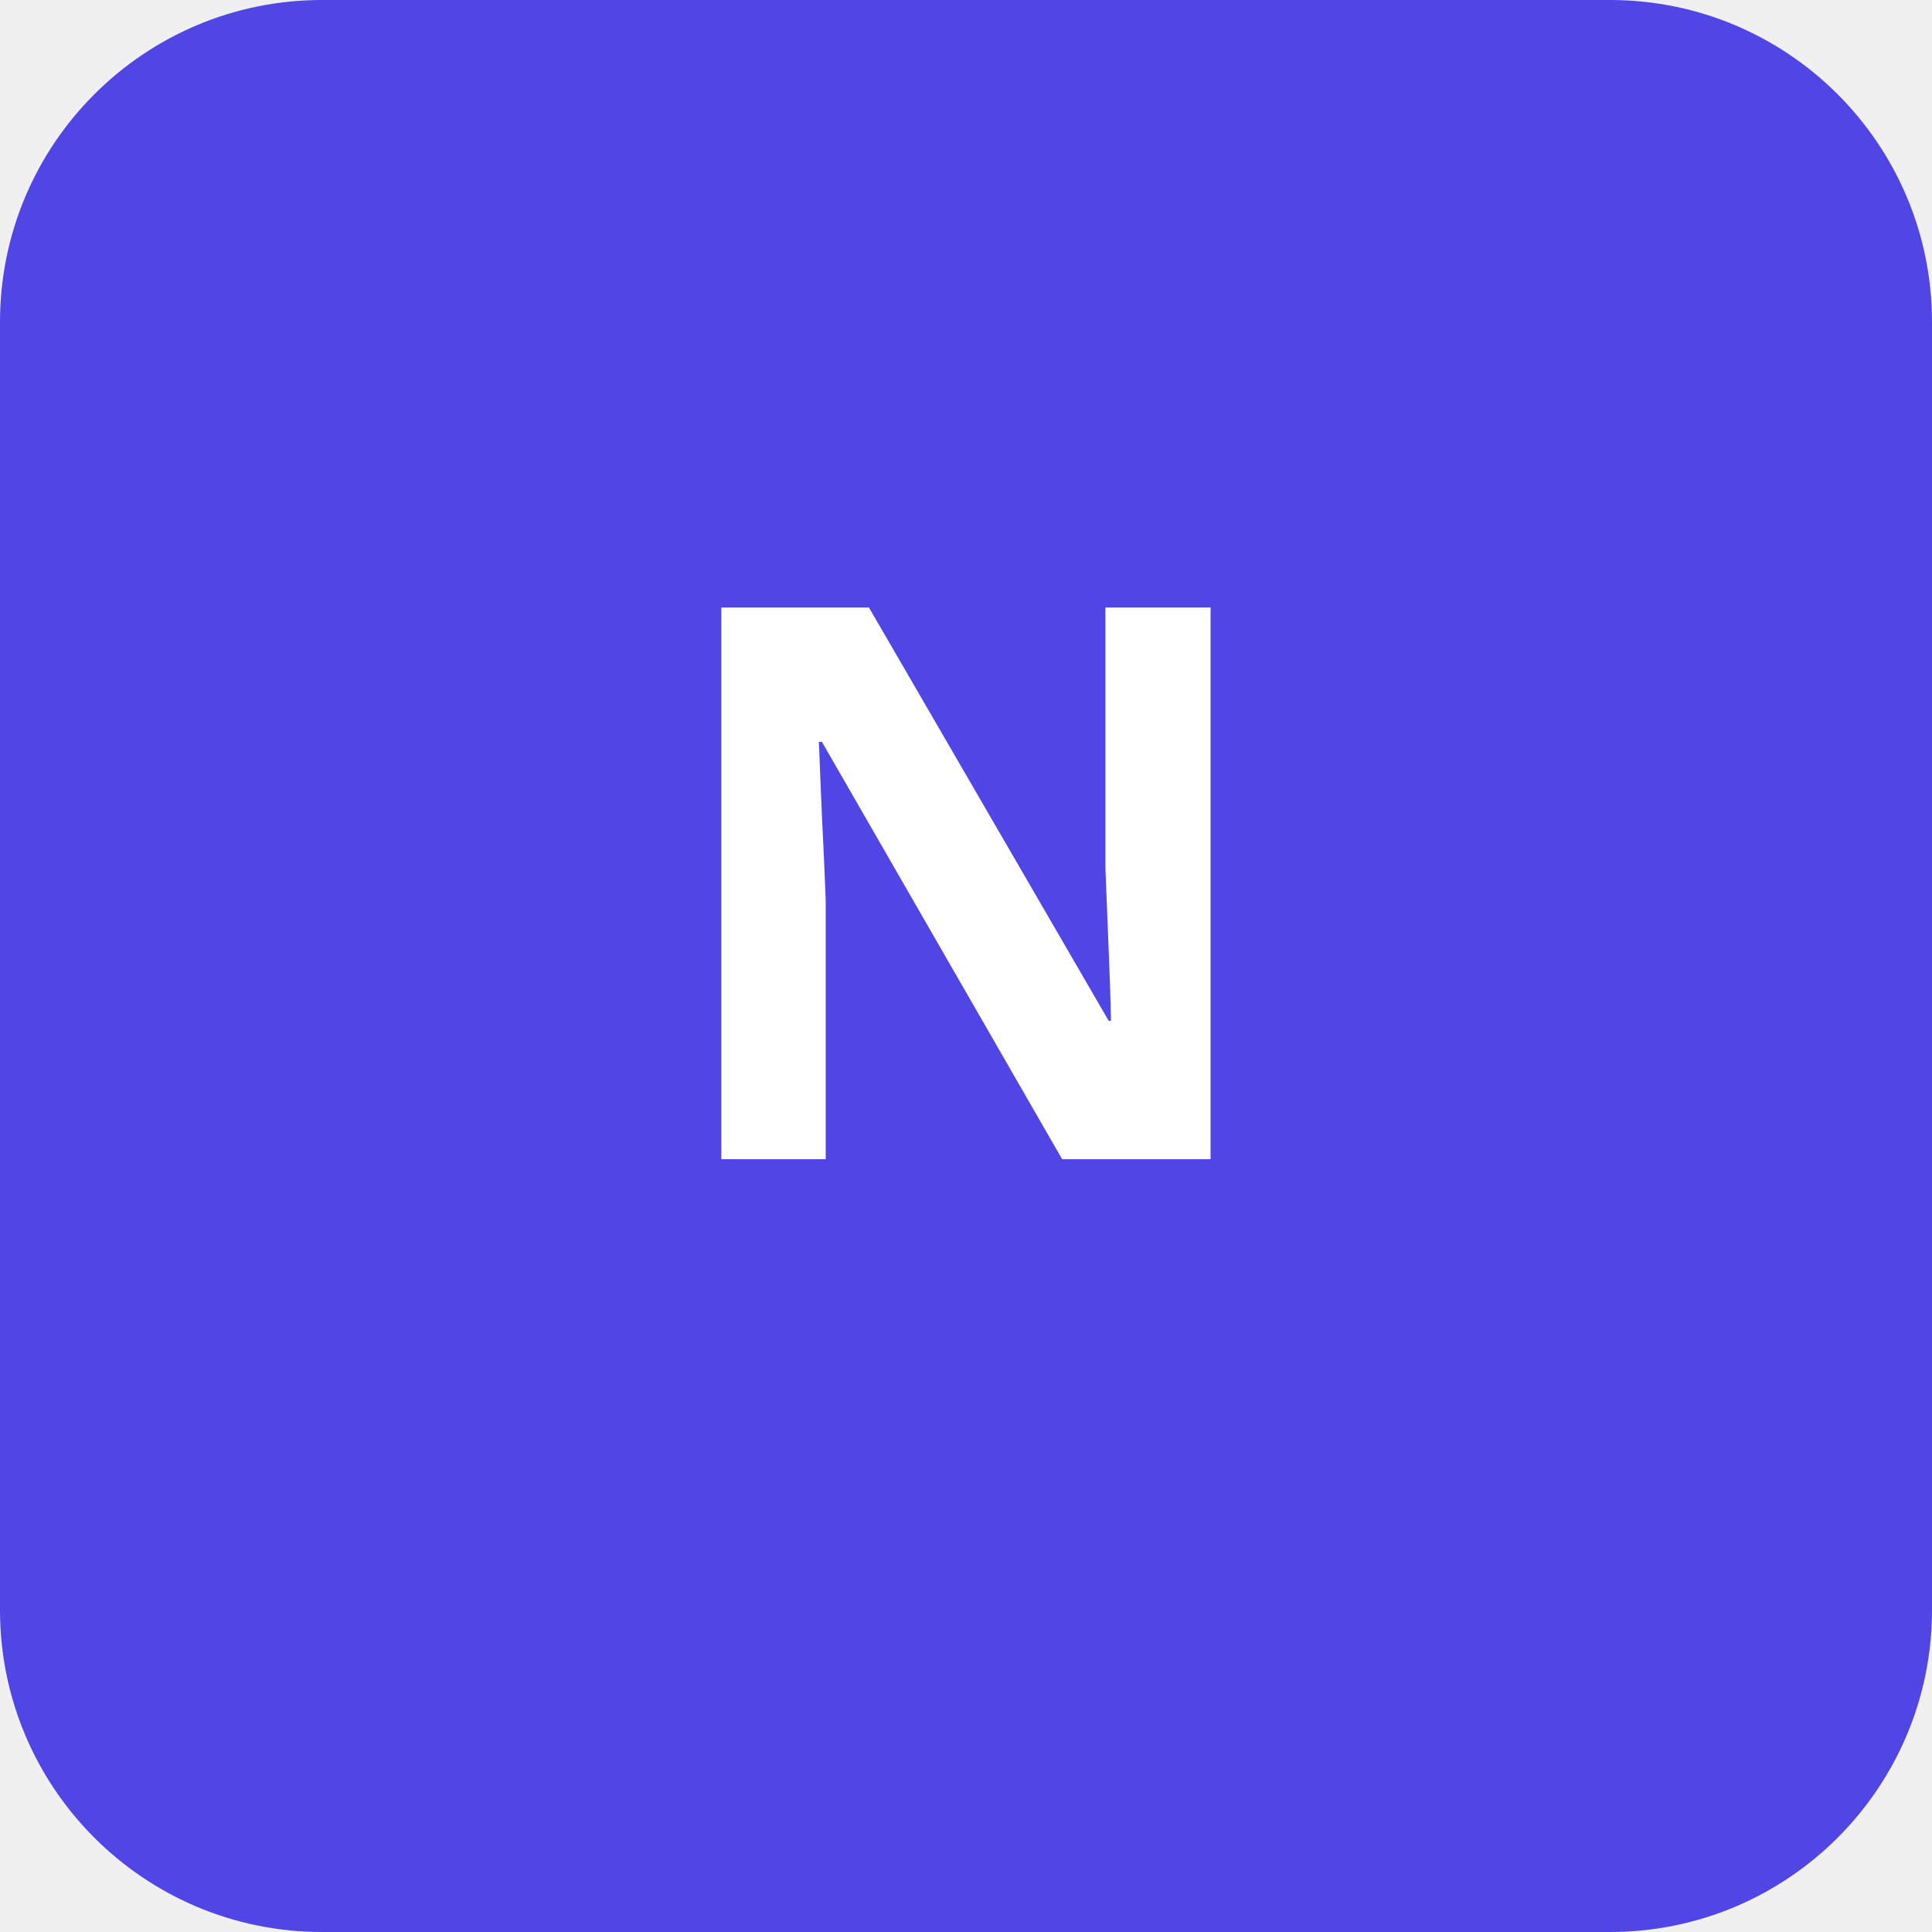
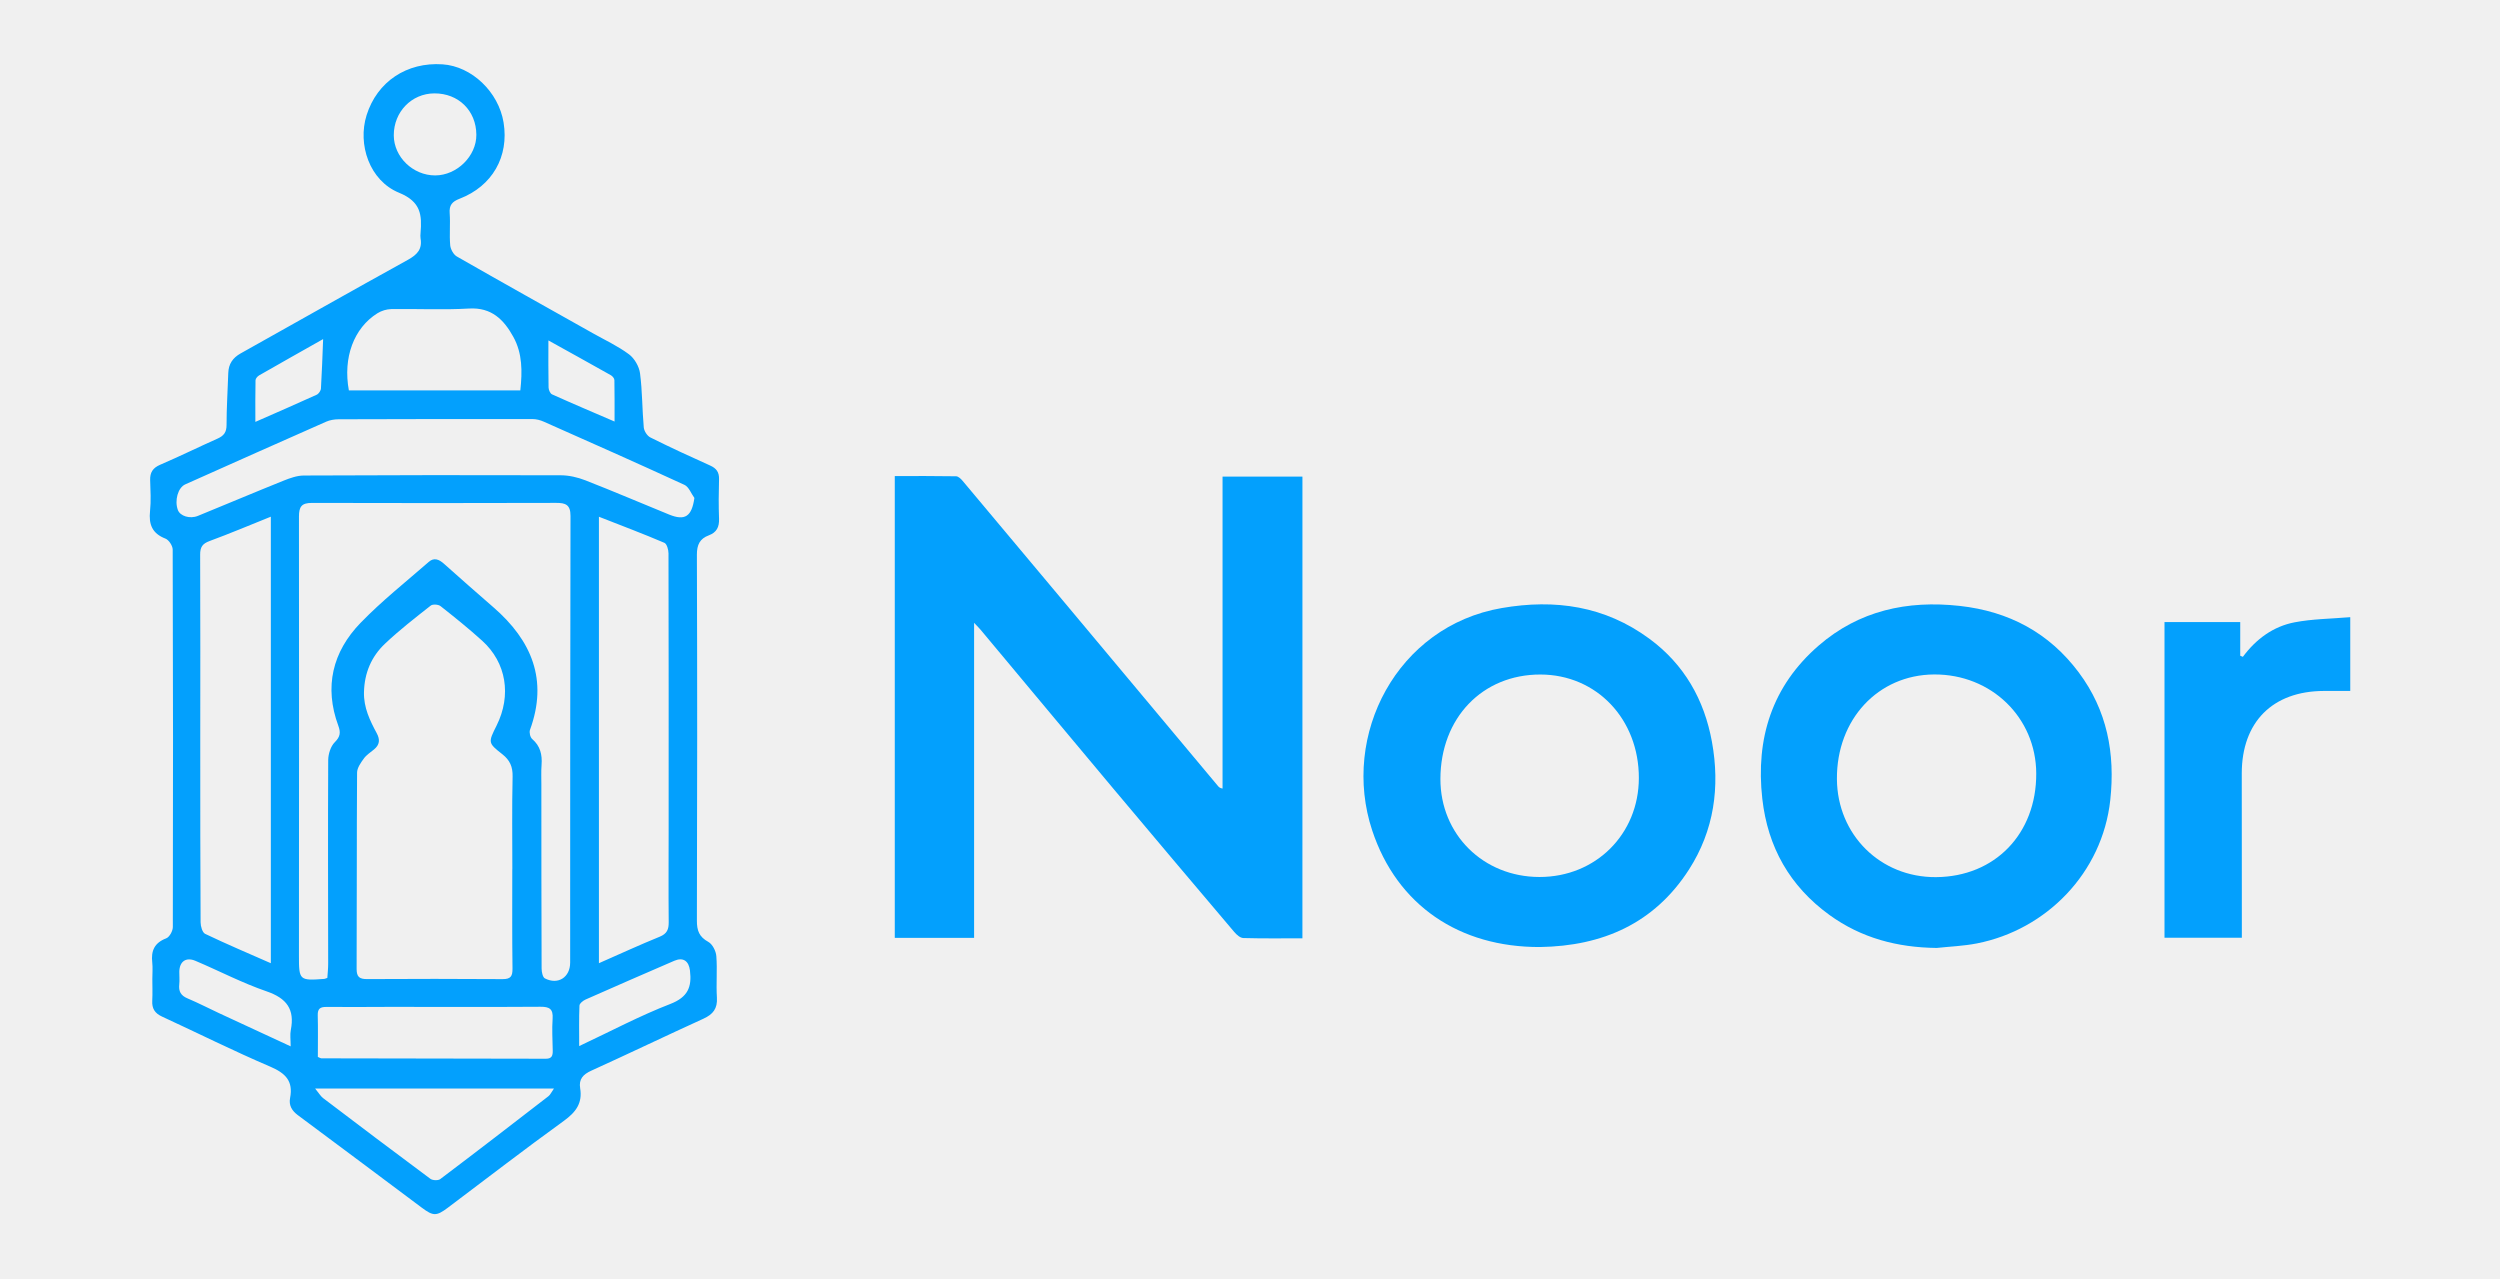
- <svg xmlns="http://www.w3.org/2000/svg" viewBox="0 0 120 120" fill="none">
-   <rect width="120" height="120" rx="20" fill="#4f46e5" />
-   <text x="60" y="72" text-anchor="middle" font-family="system-ui, sans-serif" font-size="48" font-weight="700" fill="white">N</text>
+ <svg xmlns="http://www.w3.org/2000/svg" version="1.1" id="Layer_1" x="0px" y="0px" viewBox="0 0 1254 641.18" enable-background="new 0 0 1254 641.18" xml:space="preserve">
+   <g>
+     <g>
+       <path fill="#03A0FD" d="M76.42,490.78c0-2.67,0.25-5.38-0.05-8.02c-0.67-5.86,1.1-9.84,7-12.09c1.63-0.62,3.31-3.67,3.32-5.62    c0.15-63.13,0.14-126.26-0.07-189.4c-0.01-1.89-1.92-4.82-3.63-5.48c-6.68-2.58-8.44-7.15-7.73-13.83    c0.54-5.11,0.22-10.34,0.06-15.5c-0.12-3.88,1.34-6.15,5.06-7.74c9.66-4.14,19.09-8.8,28.69-13.07c3.12-1.39,4.57-3.14,4.57-6.82    c-0.01-8.69,0.59-17.39,0.86-26.09c0.14-4.55,2.26-7.64,6.19-9.84c27.98-15.65,55.87-31.47,83.94-46.97    c4.61-2.55,7.27-5.34,6.32-10.75c-0.15-0.86-0.07-1.78,0-2.67c0.73-9.03,0.27-15.69-10.79-20.21    c-14.83-6.07-20.9-24.25-16.26-38.95c5.28-16.76,20.13-26.68,38.11-25.46c14.63,0.99,28.09,13.86,30.59,29.21    c2.77,17.04-5.61,31.86-22.05,38.2c-3.76,1.45-5.29,3.2-4.99,7.29c0.39,5.32-0.2,10.72,0.26,16.03c0.17,2,1.63,4.68,3.32,5.65    c22.72,13.01,45.58,25.76,68.4,38.59c6.05,3.4,12.44,6.37,17.97,10.49c2.75,2.05,5.08,6.1,5.53,9.52    c1.18,8.97,1.06,18.11,1.87,27.14c0.16,1.8,1.71,4.23,3.29,5.02c9.88,4.93,19.9,9.57,29.98,14.08c3.22,1.44,4.6,3.4,4.49,6.94    c-0.2,6.59-0.24,13.2,0,19.79c0.15,4.1-1.18,6.84-5.12,8.3c-4.51,1.67-6.01,4.7-5.99,9.76c0.21,61.17,0.19,122.34,0,183.51    c-0.02,5.04,1.17,8.16,5.75,10.67c2.07,1.14,3.8,4.58,4,7.1c0.54,6.91-0.15,13.92,0.29,20.84c0.35,5.53-1.96,8.4-6.79,10.6    c-18.79,8.55-37.39,17.51-56.19,26.04c-4.17,1.89-6.37,4.26-5.61,8.85c1.23,7.42-2.14,11.96-8.11,16.28    c-19.64,14.2-38.83,29.01-58.2,43.57c-5.79,4.35-7.36,4.34-13.16,0.01c-20.7-15.46-41.36-30.98-62.12-46.37    c-3.06-2.27-4.63-4.99-3.91-8.65c1.66-8.51-2.34-12.44-9.98-15.71c-18.32-7.82-36.16-16.76-54.27-25.11    c-3.59-1.65-5.1-4.03-4.89-7.92c0.2-3.73,0.04-7.49,0.04-11.23C76.38,490.78,76.4,490.78,76.42,490.78z M256.96,436.09    c0.01,0,0.02,0,0.03,0c0-15.51-0.22-31.02,0.13-46.52c0.11-4.96-1.33-8.26-5.21-11.3c-7.21-5.64-7.05-5.85-2.8-14.37    c7.52-15.11,4.9-31.49-7.2-42.46c-6.72-6.1-13.82-11.8-20.95-17.42c-1.09-0.86-3.9-1.05-4.9-0.26    c-7.83,6.17-15.75,12.3-22.98,19.15c-6.79,6.43-10.28,14.63-10.51,24.3c-0.18,7.74,2.97,14.18,6.42,20.61    c1.71,3.19,1.45,5.72-1.3,8.03c-1.77,1.49-3.85,2.78-5.17,4.6c-1.54,2.11-3.39,4.71-3.41,7.11c-0.22,32.8-0.08,65.6-0.23,98.39    c-0.02,4.09,1.43,5.18,5.27,5.16c22.64-0.12,45.28-0.15,67.91,0.02c4.13,0.03,5.05-1.45,5.01-5.31    C256.85,469.25,256.96,452.67,256.96,436.09z M164.19,490.52c0.14-2.2,0.42-4.63,0.42-7.06c-0.02-34.06-0.16-68.11,0.02-102.17    c0.02-3.07,1.22-6.92,3.29-8.99c2.77-2.78,3.04-4.84,1.78-8.26c-7.19-19.51-2.92-37.08,11.17-51.63    c10.63-10.97,22.71-20.53,34.24-30.6c2.63-2.3,5.15-1.2,7.56,0.95c8.24,7.36,16.54,14.66,24.88,21.9    c19.13,16.62,27.46,36.38,18.29,61.45c-0.46,1.27,0.11,3.72,1.1,4.57c4.1,3.53,5.08,7.87,4.71,12.95    c-0.25,3.37-0.1,6.77-0.1,10.16c0.01,30.67,0,61.34,0.12,92c0.01,1.71,0.52,4.39,1.65,4.97c6.58,3.4,12.67-0.54,12.67-7.9    c0.03-74.71-0.01-149.42,0.17-224.13c0.01-5.6-2.54-6.49-7.12-6.48c-40.83,0.09-81.66,0.16-122.49,0.01    c-5.29-0.02-6.6,1.89-6.59,6.89c0.09,73.46,0.02,146.92-0.01,220.38c-0.01,12.18,0.27,12.42,12.67,11.49    C162.94,491.01,163.27,490.82,164.19,490.52z M300.42,259.2c0,74.87,0,149.01,0,223.94c10.67-4.69,20.48-9.21,30.48-13.28    c3.64-1.48,4.56-3.64,4.52-7.28c-0.15-15.68-0.03-31.37-0.03-47.05c0.01-45.98,0.04-91.97-0.07-137.95c0-1.83-0.82-4.77-2.06-5.3    C322.67,267.76,311.9,263.7,300.42,259.2z M135.85,483.15c0-74.95,0-149.09,0-223.98c-10.63,4.27-20.58,8.48-30.72,12.21    c-3.59,1.32-4.75,3.03-4.73,6.86c0.15,31.53,0.05,63.07,0.05,94.6c0,29.93,0,59.86,0.17,89.79c0.01,2,0.88,5.13,2.28,5.79    C113.59,473.54,124.5,478.16,135.85,483.15z M348.31,249.78c-1.64-2.24-2.78-5.55-4.98-6.57c-23.42-10.79-47-21.24-70.57-31.7    c-1.73-0.77-3.74-1.31-5.62-1.31c-32.44-0.04-64.88,0-97.32,0.11c-2.07,0.01-4.31,0.37-6.19,1.2    c-23.6,10.41-47.15,20.93-70.7,31.45c-3.67,1.64-5.47,8.06-3.71,12.86c1.11,3.02,6.01,4.6,10.04,2.95    c14.33-5.85,28.59-11.89,42.95-17.66c3.23-1.3,6.78-2.57,10.19-2.59c42.96-0.21,85.91-0.26,128.87-0.12    c4.14,0.01,8.49,1.02,12.36,2.53c14.08,5.5,27.99,11.46,42,17.17C343.6,261.34,346.99,259.09,348.31,249.78z M261,195.81    c1.02-9.5,1.06-18.56-3.5-26.82c-4.75-8.6-10.87-14.89-22.23-14.23c-12.97,0.76-26.01,0.08-39.02,0.28    c-2.33,0.04-4.93,0.84-6.92,2.08c-11.88,7.42-17.36,22.3-14.34,38.69C203.51,195.81,232.09,195.81,261,195.81z M159.43,530.15    c1.07,0.46,1.39,0.71,1.71,0.71c37.56,0.07,75.12,0.1,112.68,0.2c3.06,0.01,3.47-1.66,3.43-4.08c-0.09-5.34-0.44-10.7-0.06-16.01    c0.34-4.85-1.56-6.02-6.11-5.98c-25.1,0.17-50.2,0.06-75.3,0.06c-10.68,0-21.36,0.15-32.04,0.03c-3.2-0.04-4.45,0.93-4.36,4.24    C159.57,516.23,159.43,523.16,159.43,530.15z M158.07,546.01c1.95,2.38,2.77,3.87,4.01,4.81c17.87,13.57,35.76,27.1,53.78,40.46    c1.13,0.84,3.9,0.96,4.96,0.16c18.2-13.73,36.25-27.65,54.29-41.59c0.93-0.72,1.44-1.97,2.76-3.85    C237.69,546.01,198.77,546.01,158.07,546.01z M238.94,67.62c-0.06-12.09-8.94-20.84-21.08-20.78    c-11.42,0.06-20.36,9.29-20.34,21.02c0.02,10.87,9.61,20.15,20.79,20.13C229.19,87.96,239,78.28,238.94,67.62z M145.8,524.85    c0-3.31-0.4-5.83,0.07-8.19c2.05-10.39-2.06-15.94-12.15-19.4c-12.21-4.19-23.77-10.26-35.7-15.31c-4.75-2.01-7.98,0.35-8.08,5.45    c-0.04,2.13,0.22,4.29-0.02,6.39c-0.39,3.48,0.79,5.6,4.14,7c5.39,2.27,10.59,4.98,15.9,7.45    C121.65,513.68,133.35,519.08,145.8,524.85z M290.52,524.71c16.02-7.53,30.52-15.25,45.72-21.13c8.8-3.41,10.85-8.48,9.85-16.74    c-0.58-4.78-3.37-6.86-7.89-4.9c-14.84,6.41-29.66,12.86-44.44,19.41c-1.28,0.57-3.06,1.95-3.1,3.02    C290.38,510.87,290.52,517.39,290.52,524.71z M308.26,211.44c0-7.45,0.06-14.14-0.08-20.82c-0.02-0.84-0.97-1.96-1.79-2.42    c-10.63-5.99-21.31-11.89-31.31-17.44c0,8.1-0.08,15.86,0.08,23.61c0.02,1.19,0.81,3.02,1.75,3.44    C287.09,202.4,297.37,206.75,308.26,211.44z M162.08,170.09c-10.66,6.02-21.41,12.07-32.1,18.2c-0.82,0.47-1.79,1.59-1.81,2.43    c-0.15,6.77-0.08,13.55-0.08,20.9c10.42-4.58,20.64-9.01,30.77-13.63c1.01-0.46,2.07-2.03,2.13-3.15    C161.48,186.79,161.73,178.72,162.08,170.09z" />
+       <path fill="#03A0FD" d="M653.29,470.66c-10.1,0-19.87,0.14-29.63-0.14c-1.57-0.04-3.41-1.67-4.56-3.04    c-20.16-23.79-40.28-47.6-60.32-71.5c-22.33-26.63-44.56-53.34-66.84-80.01c-0.68-0.81-1.45-1.56-3.33-3.56    c0,53.45,0,105.59,0,158.04c-13.82,0-26.59,0-39.79,0c0-77.07,0-153.97,0-231.66c10.24,0,20.5-0.07,30.76,0.11    c1.12,0.02,2.45,1.31,3.3,2.33c16.62,19.78,33.19,39.6,49.77,59.41c26.06,31.16,52.12,62.32,78.17,93.48    c0.46,0.54,0.86,1.14,2.41,1.43c0-52.03,0-104.07,0-156.5c13.76,0,26.69,0,40.07,0C653.29,315.92,653.29,392.84,653.29,470.66z" />
+       <path fill="#03A0FD" d="M772.45,475.03c-40.4,0.16-71.71-20.89-84.16-58.5C672.5,368.81,700.64,314.1,753.25,305    c26.8-4.64,51.76-1.03,74.07,15.38c17.51,12.89,27.53,30.57,31.38,51.66c4.14,22.69,1.09,44.51-11.5,64.11    C829.81,463.22,803.83,474.55,772.45,475.03z M772.21,439.9c28.21,0.02,49.8-21.48,49.84-49.63    c0.04-29.55-21.19-51.88-49.37-51.93c-29.13-0.05-50.09,21.82-50.17,52.34C722.45,418.53,744,439.88,772.21,439.9z" />
+       <path fill="#03A0FD" d="M971.45,475.49c-19.67-0.21-37.78-4.93-53.82-16.56c-19.87-14.42-30.93-34-33.66-58.27    c-3.41-30.27,4.91-56.59,28.24-76.81c20.25-17.55,44.4-22.84,70.77-19.93c24.69,2.73,44.84,13.46,59.71,33.35    c14.23,19.02,18.37,40.6,15.82,64.06c-3.97,36.45-31.96,65.05-66.95,71.9C984.96,474.52,978.16,474.77,971.45,475.49z     M971.1,439.97c29.56-0.2,50.4-21.75,50.28-52c-0.11-28.06-22.57-49.83-51.22-49.66c-28.15,0.17-48.98,22.58-48.76,52.49    C921.6,418.75,943.23,440.16,971.1,439.97z" />
+       <path fill="#03A0FD" d="M1124.51,470.38c-13.36,0-25.92,0-38.8,0c0-52.91,0-105.41,0-158.36c12.33,0,24.69,0,37.99,0    c0,5.51,0,11.2,0,16.89c0.44,0.19,0.88,0.37,1.32,0.56c6.64-8.95,15.26-15.27,25.97-17.32c8.98-1.72,18.28-1.76,27.9-2.58    c0,12.91,0,24.73,0,37.01c-4.51,0-8.9-0.01-13.29,0c-25.69,0.1-41.12,15.6-41.13,41.4c-0.01,24.6,0.03,49.19,0.04,73.79    C1124.52,464.44,1124.51,467.09,1124.51,470.38z" />
+     </g>
+   </g>
</svg>
